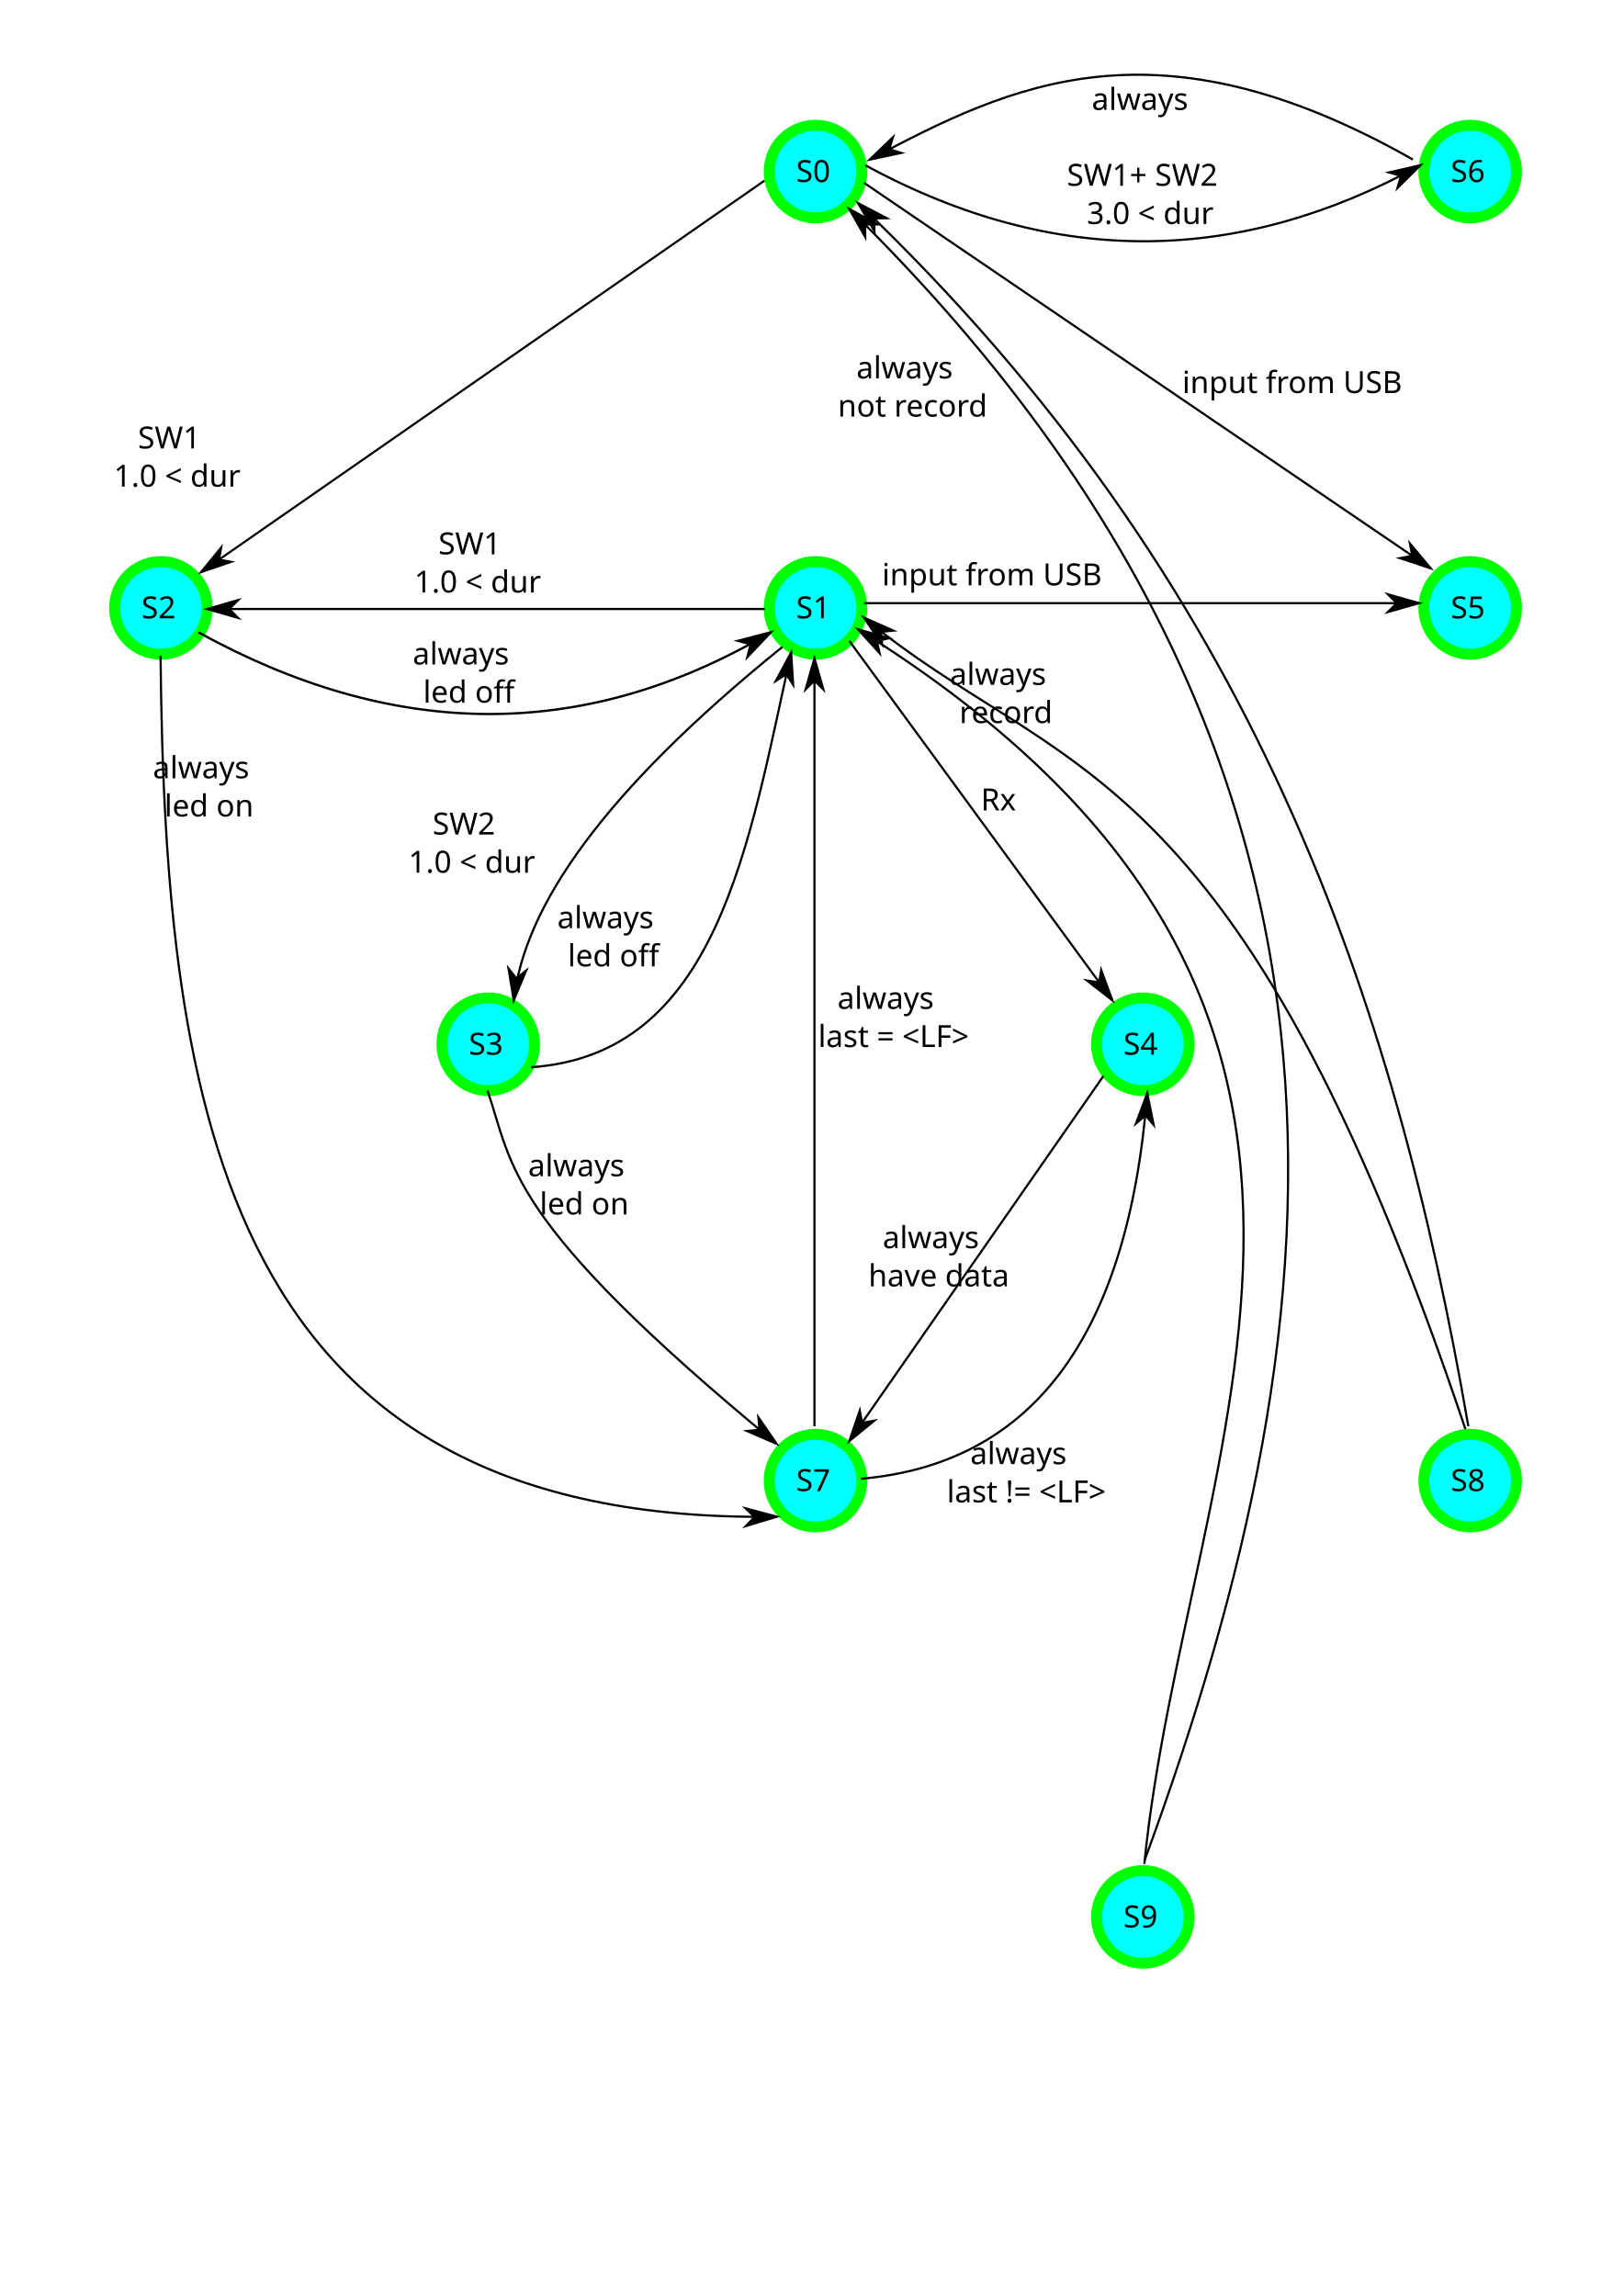
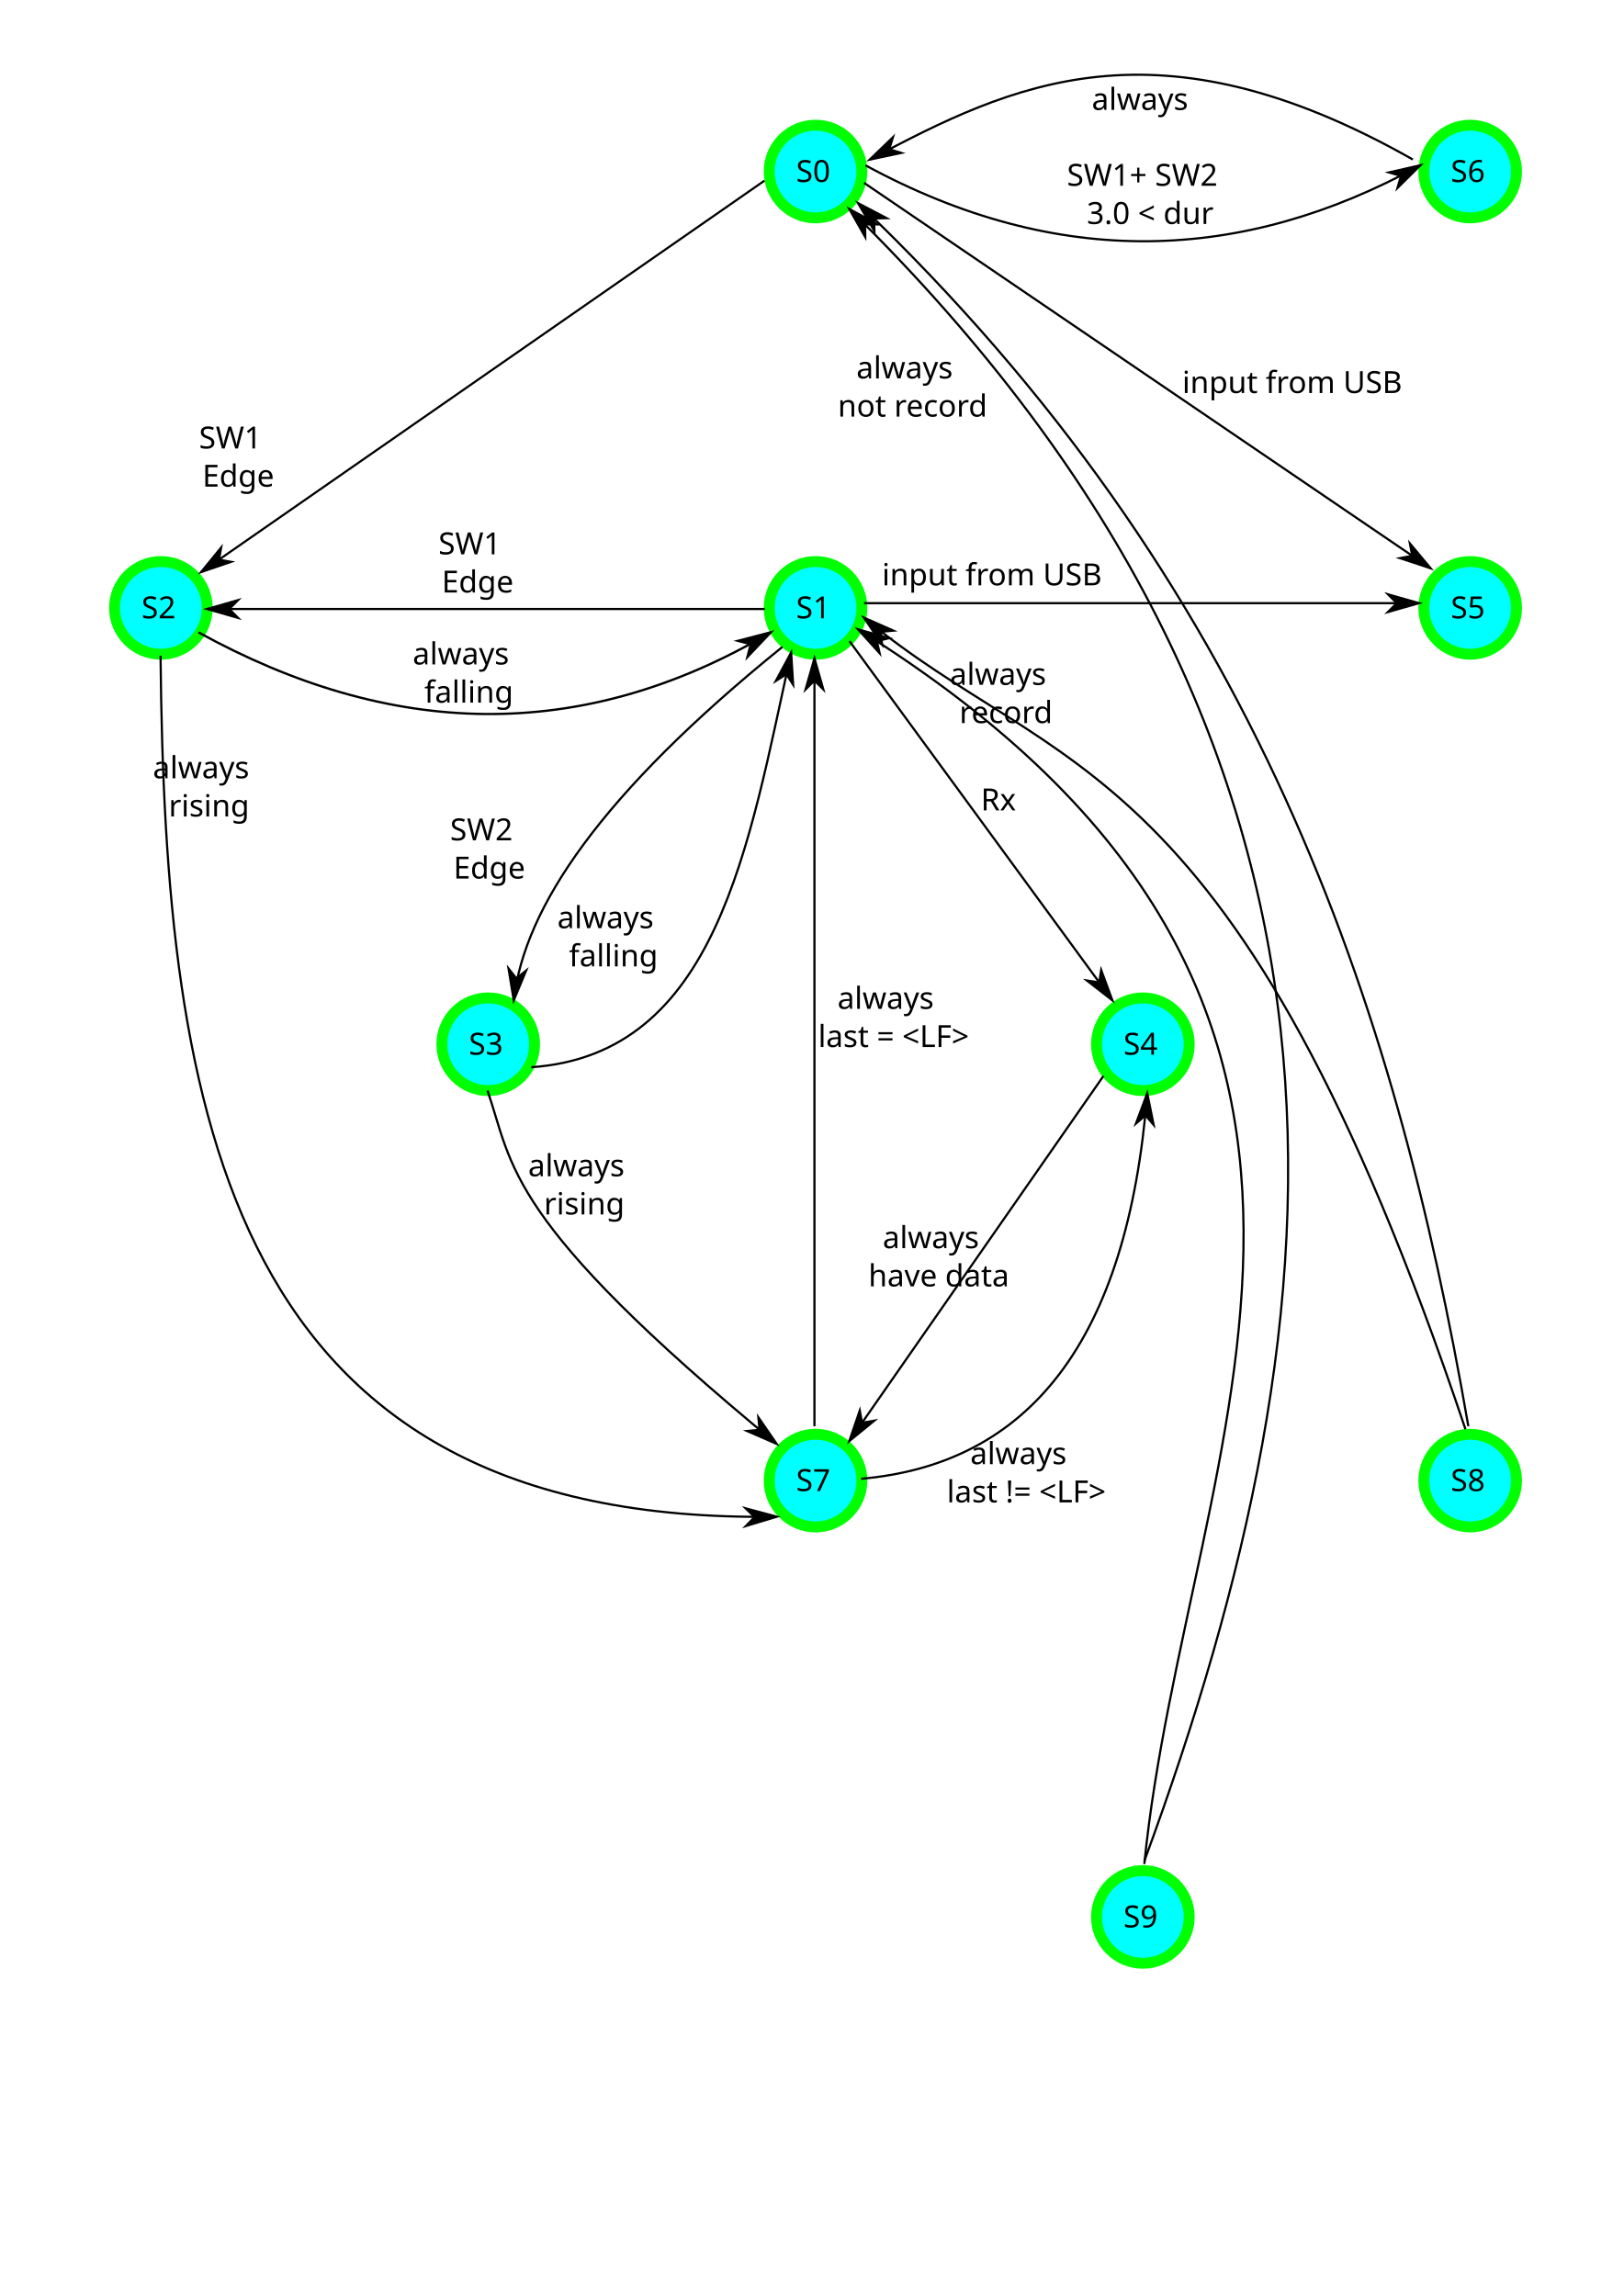
<svg xmlns="http://www.w3.org/2000/svg" width="744.094" height="1052.362" id="svg3128" version="1.1">
  <defs id="defs3130">
    <marker orient="auto" refY="0.0" refX="0.0" id="Arrow1Lend" style="overflow:visible;">
      <path id="path4032" d="M 0.0,0.0 L 5.0,-5.0 L -12.5,0.0 L 5.0,5.0 L 0.0,0.0 z " style="fill-rule:evenodd;stroke:#000000;stroke-width:1.0pt;marker-start:none;" transform="scale(0.8) rotate(180) translate(12.5,0)" />
    </marker>
    <marker orient="auto" refY="0.0" refX="0.0" id="Arrow1Lstart" style="overflow:visible">
      <path id="path4029" d="M 0.0,0.0 L 5.0,-5.0 L -12.5,0.0 L 5.0,5.0 L 0.0,0.0 z " style="fill-rule:evenodd;stroke:#000000;stroke-width:1.0pt;marker-start:none" transform="scale(0.8) translate(12.5,0)" />
    </marker>
    <marker orient="auto" refY="0.0" refX="0.0" id="Arrow1Mend" style="overflow:visible;">
      <path id="path4038" d="M 0.0,0.0 L 5.0,-5.0 L -12.5,0.0 L 5.0,5.0 L 0.0,0.0 z " style="fill-rule:evenodd;stroke:#000000;stroke-width:1.0pt;marker-start:none;" transform="scale(0.4) rotate(180) translate(10,0)" />
    </marker>
    <marker orient="auto" refY="0.0" refX="0.0" id="Arrow1Mstart" style="overflow:visible">
      <path id="path4035" d="M 0.0,0.0 L 5.0,-5.0 L -12.5,0.0 L 5.0,5.0 L 0.0,0.0 z " style="fill-rule:evenodd;stroke:#000000;stroke-width:1.0pt;marker-start:none" transform="scale(0.4) translate(10,0)" />
    </marker>
  </defs>
  <g id="layer1">
    <g id="g3144" transform="translate(292.2084,9.424807)">
      <path d="m 102.77,69.198 c 0,11.73 -9.509,21.239 -21.239,21.239 -11.73,0 -21.239,-9.509 -21.239,-21.239 0,-11.73 9.509,-21.239 21.239,-21.239 11.73,0 21.239,9.509 21.239,21.239 z" id="path3138" style="fill:#00ffff;fill-opacity:1;stroke:#00ff00;stroke-width:5;stroke-miterlimit:4;stroke-opacity:1;stroke-dasharray:none" />
      <text id="text3140" y="73.994" x="72.624" style="font-size:14px;font-style:normal;font-weight:normal;line-height:125%;letter-spacing:0px;word-spacing:0px;fill:#000000;fill-opacity:1;stroke:none;font-family:Sans" xml:space="preserve">
        <tspan y="73.994" x="72.624" id="tspan3142">S0</tspan>
      </text>
    </g>
    <g transform="translate(-7.791582,209.4248)" id="g3144-6">
      <path d="m 102.77,69.198 c 0,11.73 -9.509,21.239 -21.239,21.239 -11.73,0 -21.239,-9.509 -21.239,-21.239 0,-11.73 9.509,-21.239 21.239,-21.239 11.73,0 21.239,9.509 21.239,21.239 z" id="path3138-9" style="fill:#00ffff;fill-opacity:1;stroke:#00ff00;stroke-width:5;stroke-miterlimit:4;stroke-opacity:1;stroke-dasharray:none" />
      <text id="text3140-2" y="73.994" x="72.624" style="font-size:14px;font-style:normal;font-weight:normal;line-height:125%;letter-spacing:0px;word-spacing:0px;fill:#000000;fill-opacity:1;stroke:none;font-family:Sans" xml:space="preserve">
        <tspan y="73.994" x="72.624" id="tspan3142-2">S2</tspan>
      </text>
    </g>
    <g transform="translate(442.2084,409.4248)" id="g3144-4">
      <path d="m 102.77,69.198 c 0,11.73 -9.509,21.239 -21.239,21.239 -11.73,0 -21.239,-9.509 -21.239,-21.239 0,-11.73 9.509,-21.239 21.239,-21.239 11.73,0 21.239,9.509 21.239,21.239 z" id="path3138-7" style="fill:#00ffff;fill-opacity:1;stroke:#00ff00;stroke-width:5;stroke-miterlimit:4;stroke-opacity:1;stroke-dasharray:none" />
      <text id="text3140-7" y="73.994" x="72.624" style="font-size:14px;font-style:normal;font-weight:normal;line-height:125%;letter-spacing:0px;word-spacing:0px;fill:#000000;fill-opacity:1;stroke:none;font-family:Sans" xml:space="preserve">
        <tspan y="73.994" x="72.624" id="tspan3142-5">S4</tspan>
      </text>
    </g>
    <g transform="translate(292.2084,209.4248)" id="g3144-4-4">
      <path d="m 102.77,69.198 c 0,11.73 -9.509,21.239 -21.239,21.239 -11.73,0 -21.239,-9.509 -21.239,-21.239 0,-11.73 9.509,-21.239 21.239,-21.239 11.73,0 21.239,9.509 21.239,21.239 z" id="path3138-7-8" style="fill:#00ffff;fill-opacity:1;stroke:#00ff00;stroke-width:5;stroke-miterlimit:4;stroke-opacity:1;stroke-dasharray:none" />
      <text id="text3140-7-1" y="73.994" x="72.624" style="font-size:14px;font-style:normal;font-weight:normal;line-height:125%;letter-spacing:0px;word-spacing:0px;fill:#000000;fill-opacity:1;stroke:none;font-family:Sans" xml:space="preserve">
        <tspan y="73.994" x="72.624" id="tspan3142-5-2">S1</tspan>
      </text>
    </g>
    <g transform="translate(592.2084,209.4248)" id="g3144-4-8">
      <path d="m 102.77,69.198 c 0,11.73 -9.509,21.239 -21.239,21.239 -11.73,0 -21.239,-9.509 -21.239,-21.239 0,-11.73 9.509,-21.239 21.239,-21.239 11.73,0 21.239,9.509 21.239,21.239 z" id="path3138-7-9" style="fill:#00ffff;fill-opacity:1;stroke:#00ff00;stroke-width:5;stroke-miterlimit:4;stroke-opacity:1;stroke-dasharray:none" />
      <text id="text3140-7-3" y="73.994" x="72.624" style="font-size:14px;font-style:normal;font-weight:normal;line-height:125%;letter-spacing:0px;word-spacing:0px;fill:#000000;fill-opacity:1;stroke:none;font-family:Sans" xml:space="preserve">
        <tspan y="73.994" x="72.624" id="tspan3142-5-6">S5</tspan>
      </text>
    </g>
    <g transform="translate(142.2084,409.4248)" id="g3144-4-5">
      <path d="m 102.77,69.198 c 0,11.73 -9.509,21.239 -21.239,21.239 -11.73,0 -21.239,-9.509 -21.239,-21.239 0,-11.73 9.509,-21.239 21.239,-21.239 11.73,0 21.239,9.509 21.239,21.239 z" id="path3138-7-1" style="fill:#00ffff;fill-opacity:1;stroke:#00ff00;stroke-width:5;stroke-miterlimit:4;stroke-opacity:1;stroke-dasharray:none" />
      <text id="text3140-7-10" y="73.994" x="72.624" style="font-size:14px;font-style:normal;font-weight:normal;line-height:125%;letter-spacing:0px;word-spacing:0px;fill:#000000;fill-opacity:1;stroke:none;font-family:Sans" xml:space="preserve">
        <tspan y="73.994" x="72.624" id="tspan3142-5-8">S3</tspan>
      </text>
    </g>
    <g transform="translate(592.2084,9.424807)" id="g3144-4-2">
      <path d="m 102.77,69.198 c 0,11.73 -9.509,21.239 -21.239,21.239 -11.73,0 -21.239,-9.509 -21.239,-21.239 0,-11.73 9.509,-21.239 21.239,-21.239 11.73,0 21.239,9.509 21.239,21.239 z" id="path3138-7-7" style="fill:#00ffff;fill-opacity:1;stroke:#00ff00;stroke-width:5;stroke-miterlimit:4;stroke-opacity:1;stroke-dasharray:none" />
      <text id="text3140-7-9" y="73.994" x="72.624" style="font-size:14px;font-style:normal;font-weight:normal;line-height:125%;letter-spacing:0px;word-spacing:0px;fill:#000000;fill-opacity:1;stroke:none;font-family:Sans" xml:space="preserve">
        <tspan y="73.994" x="72.624" id="tspan3142-5-1">S6</tspan>
      </text>
    </g>
    <path style="fill:none;stroke:#000000;stroke-width:0.984px;stroke-linecap:butt;stroke-linejoin:miter;stroke-opacity:1;marker-end:url(#Arrow1Lend)" d="M 350.332,82.804 92.235,262.154" id="path3820" />
    <path style="fill:none;stroke:#000000;stroke-width:1px;stroke-linecap:butt;stroke-linejoin:miter;stroke-opacity:1;marker-end:url(#Arrow1Lend)" d="M 395.978,83.82 655.505,260.405" id="path4770" />
    <path style="fill:none;stroke:#000000;stroke-width:1px;stroke-linecap:butt;stroke-linejoin:miter;stroke-opacity:1;marker-end:url(#Arrow1Lend)" d="m 396.654,75.794 c 88.42,48.038 172.888,44.689 254.175,0" id="path4960" />
    <path style="fill:none;stroke:#000000;stroke-width:1px;stroke-linecap:butt;stroke-linejoin:miter;stroke-opacity:1;marker-end:url(#Arrow1Lend)" d="m 647.478,73.118 c -117.403,-66.625 -183.777,-34.594 -248.824,0" id="path5150" />
    <text xml:space="preserve" style="font-size:14px;font-style:normal;font-weight:normal;text-align:center;line-height:125%;letter-spacing:0px;word-spacing:0px;text-anchor:middle;fill:#000000;fill-opacity:1;stroke:none;font-family:Sans" x="536.213" y="85.158" id="text5340">
      <tspan id="tspan5342" x="536.213" y="85.158">SW1+ SW2</tspan>
      <tspan x="536.213" y="102.658" id="tspan5373">3.0 &lt; dur</tspan>
    </text>
-     <text xml:space="preserve" style="font-size:14px;font-style:normal;font-weight:normal;text-align:center;line-height:125%;letter-spacing:0px;word-spacing:0px;text-anchor:middle;fill:#000000;fill-opacity:1;stroke:none;font-family:Sans" x="90.292" y="205.557" id="text5344">
-       <tspan id="tspan5346" x="90.292" y="205.557">SW1</tspan>
-       <tspan x="90.292" y="223.057" id="tspan5375">1.0 &lt; dur</tspan>
+     <text xml:space="preserve" style="font-size:14px;font-style:normal;font-weight:normal;text-align:center;line-height:125%;letter-spacing:0px;word-spacing:0px;text-anchor:middle;fill:#000000;fill-opacity:1;stroke:none;font-family:Sans" x="118.292" y="205.557" id="text5344">
+       <tspan id="tspan5346" x="118.292" y="205.557">SW1</tspan>
+       <tspan x="118.292" y="223.057" id="tspan5375">Edge</tspan>
    </text>
    <text xml:space="preserve" style="font-size:14px;font-style:normal;font-weight:normal;line-height:125%;letter-spacing:0px;word-spacing:0px;fill:#000000;fill-opacity:1;stroke:none;font-family:Sans" x="541.795" y="180.14" id="text5369">
      <tspan id="tspan5371" x="541.795" y="180.14">input from USB</tspan>
    </text>
    <path style="fill:none;stroke:#000000;stroke-width:1px;stroke-linecap:butt;stroke-linejoin:miter;stroke-opacity:1;marker-end:url(#Arrow1Lend)" d="m 350.494,279.134 -255.513,0" id="path5377" />
    <text xml:space="preserve" style="font-size:14px;font-style:normal;font-weight:normal;text-align:center;line-height:125%;letter-spacing:0px;word-spacing:0px;text-anchor:middle;fill:#000000;fill-opacity:1;stroke:none;font-family:Sans" x="227.996" y="254.076" id="text5344-5">
      <tspan id="tspan5346-9" x="227.996" y="254.076">SW1</tspan>
-       <tspan x="227.996" y="271.576" id="tspan5375-1">1.0 &lt; dur</tspan>
+       <tspan x="227.996" y="271.576" id="tspan5375-1">Edge</tspan>
    </text>
    <path style="fill:none;stroke:#000000;stroke-width:1.052px;stroke-linecap:butt;stroke-linejoin:miter;stroke-opacity:1;marker-end:url(#Arrow1Lend)" d="m 90.994,289.862 c 87.383,48.132 174.767,51.59 262.15,0" id="path5591" />
    <text xml:space="preserve" style="font-size:14px;font-style:normal;font-weight:normal;text-align:center;line-height:125%;letter-spacing:0px;word-spacing:0px;text-anchor:middle;fill:#000000;fill-opacity:1;stroke:none;font-family:Sans" x="223.948" y="304.552" id="text5781">
      <tspan id="tspan5783" x="223.948" y="304.552">always</tspan>
-       <tspan x="223.948" y="322.052" id="tspan5785">led off</tspan>
+       <tspan x="223.948" y="322.052" id="tspan5785">falling</tspan>
    </text>
    <path style="fill:none;stroke:#000000;stroke-width:1px;stroke-linecap:butt;stroke-linejoin:miter;stroke-opacity:1;marker-end:url(#Arrow1Lend)" d="m 395.978,276.459 254.175,0" id="path5789" />
    <text xml:space="preserve" style="font-size:14px;font-style:normal;font-weight:normal;line-height:125%;letter-spacing:0px;word-spacing:0px;fill:#000000;fill-opacity:1;stroke:none;font-family:Sans" x="404.206" y="268.281" id="text5369-0">
      <tspan id="tspan5371-4" x="404.206" y="268.281">input from USB</tspan>
    </text>
    <g transform="translate(442.2084,809.4248)" id="g3144-4-5-9">
      <path d="m 102.77,69.198 c 0,11.73 -9.509,21.239 -21.239,21.239 -11.73,0 -21.239,-9.509 -21.239,-21.239 0,-11.73 9.509,-21.239 21.239,-21.239 11.73,0 21.239,9.509 21.239,21.239 z" id="path3138-7-1-1" style="fill:#00ffff;fill-opacity:1;stroke:#00ff00;stroke-width:5;stroke-miterlimit:4;stroke-opacity:1;stroke-dasharray:none" />
      <text id="text3140-7-10-4" y="73.994" x="72.624" style="font-size:14px;font-style:normal;font-weight:normal;line-height:125%;letter-spacing:0px;word-spacing:0px;fill:#000000;fill-opacity:1;stroke:none;font-family:Sans" xml:space="preserve">
        <tspan y="73.994" x="72.624" id="tspan3142-5-8-3">S9</tspan>
      </text>
    </g>
    <g transform="translate(292.2084,609.4248)" id="g3144-4-5-9-0">
      <path d="m 102.77,69.198 c 0,11.73 -9.509,21.239 -21.239,21.239 -11.73,0 -21.239,-9.509 -21.239,-21.239 0,-11.73 9.509,-21.239 21.239,-21.239 11.73,0 21.239,9.509 21.239,21.239 z" id="path3138-7-1-1-6" style="fill:#00ffff;fill-opacity:1;stroke:#00ff00;stroke-width:5;stroke-miterlimit:4;stroke-opacity:1;stroke-dasharray:none" />
      <text id="text3140-7-10-4-4" y="73.994" x="72.624" style="font-size:14px;font-style:normal;font-weight:normal;line-height:125%;letter-spacing:0px;word-spacing:0px;fill:#000000;fill-opacity:1;stroke:none;font-family:Sans" xml:space="preserve">
        <tspan y="73.994" x="72.624" id="tspan3142-5-8-3-4">S7</tspan>
      </text>
    </g>
    <g transform="translate(592.2084,609.4248)" id="g3144-4-5-9-3">
      <path d="m 102.77,69.198 c 0,11.73 -9.509,21.239 -21.239,21.239 -11.73,0 -21.239,-9.509 -21.239,-21.239 0,-11.73 9.509,-21.239 21.239,-21.239 11.73,0 21.239,9.509 21.239,21.239 z" id="path3138-7-1-1-1" style="fill:#00ffff;fill-opacity:1;stroke:#00ff00;stroke-width:5;stroke-miterlimit:4;stroke-opacity:1;stroke-dasharray:none" />
      <text id="text3140-7-10-4-2" y="73.994" x="72.624" style="font-size:14px;font-style:normal;font-weight:normal;line-height:125%;letter-spacing:0px;word-spacing:0px;fill:#000000;fill-opacity:1;stroke:none;font-family:Sans" xml:space="preserve">
        <tspan y="73.994" x="72.624" id="tspan3142-5-8-3-2">S8</tspan>
      </text>
    </g>
    <path style="fill:none;stroke:#000000;stroke-width:1px;stroke-linecap:butt;stroke-linejoin:miter;stroke-opacity:1;marker-end:url(#Arrow1Lend)" d="M 73.577,300.538 C 75.623,511.165 104.269,698.938 355.845,695.179" id="path6067" />
    <text xml:space="preserve" style="font-size:14px;font-style:normal;font-weight:normal;text-align:center;line-height:125%;letter-spacing:0px;word-spacing:0px;text-anchor:middle;fill:#000000;fill-opacity:1;stroke:none;font-family:Sans" x="104.887" y="356.725" id="text6257">
      <tspan id="tspan6259" x="104.887" y="356.725">always</tspan>
-       <tspan x="104.887" y="374.225" id="tspan6261">led on</tspan>
+       <tspan x="104.887" y="374.225" id="tspan6261">rising</tspan>
    </text>
    <path style="fill:none;stroke:#000000;stroke-width:1px;stroke-linecap:butt;stroke-linejoin:miter;stroke-opacity:1;marker-end:url(#Arrow1Lend)" d="m 373.236,653.708 0,-351.832" id="path6263" />
    <text xml:space="preserve" style="font-size:14px;font-style:normal;font-weight:normal;text-align:center;line-height:125%;letter-spacing:0px;word-spacing:0px;text-anchor:middle;fill:#000000;fill-opacity:1;stroke:none;font-family:Sans" x="418.605" y="462.408" id="text6453">
      <tspan id="tspan6455" x="418.605" y="462.408">always</tspan>
      <tspan x="418.605" y="479.908" id="tspan6457">last = &lt;LF&gt;</tspan>
    </text>
    <path style="fill:none;stroke:#000000;stroke-width:1px;stroke-linecap:butt;stroke-linejoin:miter;stroke-opacity:1;marker-end:url(#Arrow1Lend)" d="M 358.521,296.525 C 275.198,363.94 240.39,415.918 235.447,458.395" id="path6459" />
    <path style="fill:none;stroke:#000000;stroke-width:1px;stroke-linecap:butt;stroke-linejoin:miter;stroke-opacity:1;marker-end:url(#Arrow1Lend)" d="m 243.473,489.163 c 85.146,-5.899 99.532,-101.179 119.061,-189.963" id="path6649" />
    <path style="fill:none;stroke:#000000;stroke-width:1px;stroke-linecap:butt;stroke-linejoin:miter;stroke-opacity:1;marker-end:url(#Arrow1Lend)" d="m 223.407,499.865 c 11.852,34.384 7.483,58.938 132.439,161.87" id="path6839" />
-     <text xml:space="preserve" style="font-size:14px;font-style:normal;font-weight:normal;text-align:center;line-height:125%;letter-spacing:0px;word-spacing:0px;text-anchor:middle;fill:#000000;fill-opacity:1;stroke:none;font-family:Sans" x="225.32" y="382.502" id="text5344-5-3">
-       <tspan id="tspan5346-9-5" x="225.32" y="382.502">SW2</tspan>
-       <tspan x="225.32" y="400.002" id="tspan5375-1-4">1.0 &lt; dur</tspan>
+     <text xml:space="preserve" style="font-size:14px;font-style:normal;font-weight:normal;text-align:center;line-height:125%;letter-spacing:0px;word-spacing:0px;text-anchor:middle;fill:#000000;fill-opacity:1;stroke:none;font-family:Sans" x="233.347" y="385.177" id="text5344-5-3">
+       <tspan id="tspan5346-9-5" x="233.347" y="385.177">SW2</tspan>
+       <tspan x="233.347" y="402.677" id="tspan5375-1-4">Edge</tspan>
    </text>
    <text xml:space="preserve" style="font-size:14px;font-style:normal;font-weight:normal;text-align:center;line-height:125%;letter-spacing:0px;word-spacing:0px;text-anchor:middle;fill:#000000;fill-opacity:1;stroke:none;font-family:Sans" x="290.22" y="425.433" id="text5781-2">
      <tspan id="tspan5783-4" x="290.22" y="425.433">always</tspan>
-       <tspan x="290.22" y="442.933" id="tspan5785-1">led off</tspan>
+       <tspan x="290.22" y="442.933" id="tspan5785-1">falling</tspan>
    </text>
    <text xml:space="preserve" style="font-size:14px;font-style:normal;font-weight:normal;text-align:center;line-height:125%;letter-spacing:0px;word-spacing:0px;text-anchor:middle;fill:#000000;fill-opacity:1;stroke:none;font-family:Sans" x="276.842" y="539.143" id="text6257-9">
      <tspan id="tspan6259-6" x="276.842" y="539.143">always</tspan>
-       <tspan x="276.842" y="556.643" id="tspan6261-4">led on</tspan>
+       <tspan x="276.842" y="556.643" id="tspan6261-4">rising</tspan>
    </text>
    <path style="fill:none;stroke:#000000;stroke-width:1px;stroke-linecap:butt;stroke-linejoin:miter;stroke-opacity:1;marker-end:url(#Arrow1Lend)" d="M 389.29,293.85 509.688,458.395" id="path7101" />
    <path style="fill:none;stroke:#000000;stroke-width:1px;stroke-linecap:butt;stroke-linejoin:miter;stroke-opacity:1;marker-end:url(#Arrow1Lend)" d="M 505.675,493.176 389.29,660.397" id="path7291" />
    <path style="fill:none;stroke:#000000;stroke-width:1px;stroke-linecap:butt;stroke-linejoin:miter;stroke-opacity:1;marker-end:url(#Arrow1Lend)" d="m 394.641,677.788 c 76.738,-6.697 122.135,-62.88 131.101,-176.585" id="path7481" />
    <text xml:space="preserve" style="font-size:14px;font-style:normal;font-weight:normal;line-height:125%;letter-spacing:0px;word-spacing:0px;fill:#000000;fill-opacity:1;stroke:none;font-family:Sans" x="449.489" y="371.44" id="text8431">
      <tspan id="tspan8433" x="449.489" y="371.44">Rx </tspan>
    </text>
    <text xml:space="preserve" style="font-size:14px;font-style:normal;font-weight:normal;text-align:center;line-height:125%;letter-spacing:0px;word-spacing:0px;text-anchor:middle;fill:#000000;fill-opacity:1;stroke:none;font-family:Sans" x="439.328" y="572.105" id="text8435">
      <tspan id="tspan8437" x="439.328" y="572.105">always</tspan>
      <tspan x="439.328" y="589.605" id="tspan8439">have data</tspan>
    </text>
    <text xml:space="preserve" style="font-size:14px;font-style:normal;font-weight:normal;text-align:center;line-height:125%;letter-spacing:0px;word-spacing:0px;text-anchor:middle;fill:#000000;fill-opacity:1;stroke:none;font-family:Sans" x="479.461" y="671.099" id="text8441">
      <tspan id="tspan8443" x="479.461" y="671.099">always</tspan>
      <tspan x="479.461" y="688.599" id="tspan8445">last != &lt;LF&gt;</tspan>
    </text>
    <text xml:space="preserve" style="font-size:14px;font-style:normal;font-weight:normal;line-height:125%;letter-spacing:0px;word-spacing:0px;fill:#000000;fill-opacity:1;stroke:none;font-family:Sans" x="500.324" y="50.376" id="text8447">
      <tspan id="tspan8449" x="500.324" y="50.376">always</tspan>
    </text>
    <path style="fill:none;stroke:#000000;stroke-width:1px;stroke-linecap:butt;stroke-linejoin:miter;stroke-opacity:1;marker-end:url(#Arrow1Lend)" d="M 524.404,854.373 C 543.573,661.51 670.234,461.4 393.303,288.498" id="path3886" />
    <path style="fill:none;stroke:#000000;stroke-width:1px;stroke-linecap:butt;stroke-linejoin:miter;stroke-opacity:1;marker-end:url(#Arrow1Lend)" d="M 671.558,655.046 C 566.574,342.095 484.341,356.758 395.978,283.147" id="path4076" />
    <path style="fill:none;stroke:#000000;stroke-width:1px;stroke-linecap:butt;stroke-linejoin:miter;stroke-opacity:1;marker-end:url(#Arrow1Lend)" d="M 524.404,853.035 C 618.335,597.807 642.02,344.013 389.29,95.86" id="path4078" />
    <path style="fill:none;stroke:#000000;stroke-width:1px;stroke-linecap:butt;stroke-linejoin:miter;stroke-opacity:1;marker-end:url(#Arrow1Lend)" d="M 672.896,653.708 C 639.071,458.385 575.666,267.288 393.303,93.185" id="path4268" />
    <text xml:space="preserve" style="font-size:14px;font-style:normal;font-weight:normal;text-align:center;line-height:125%;letter-spacing:0px;word-spacing:0px;text-anchor:middle;fill:#000000;fill-opacity:1;stroke:none;font-family:Sans" x="427.288" y="173.451" id="text4646">
      <tspan id="tspan4648" x="427.288" y="173.451">always</tspan>
      <tspan x="427.288" y="190.951" id="tspan4650">not record</tspan>
    </text>
    <text xml:space="preserve" style="font-size:14px;font-style:normal;font-weight:normal;text-align:center;line-height:125%;letter-spacing:0px;word-spacing:0px;text-anchor:middle;fill:#000000;fill-opacity:1;stroke:none;font-family:Sans" x="470.097" y="313.916" id="text4652">
      <tspan id="tspan4654" x="470.097" y="313.916">always</tspan>
      <tspan x="470.097" y="331.416" id="tspan4656">record</tspan>
    </text>
  </g>
</svg>
